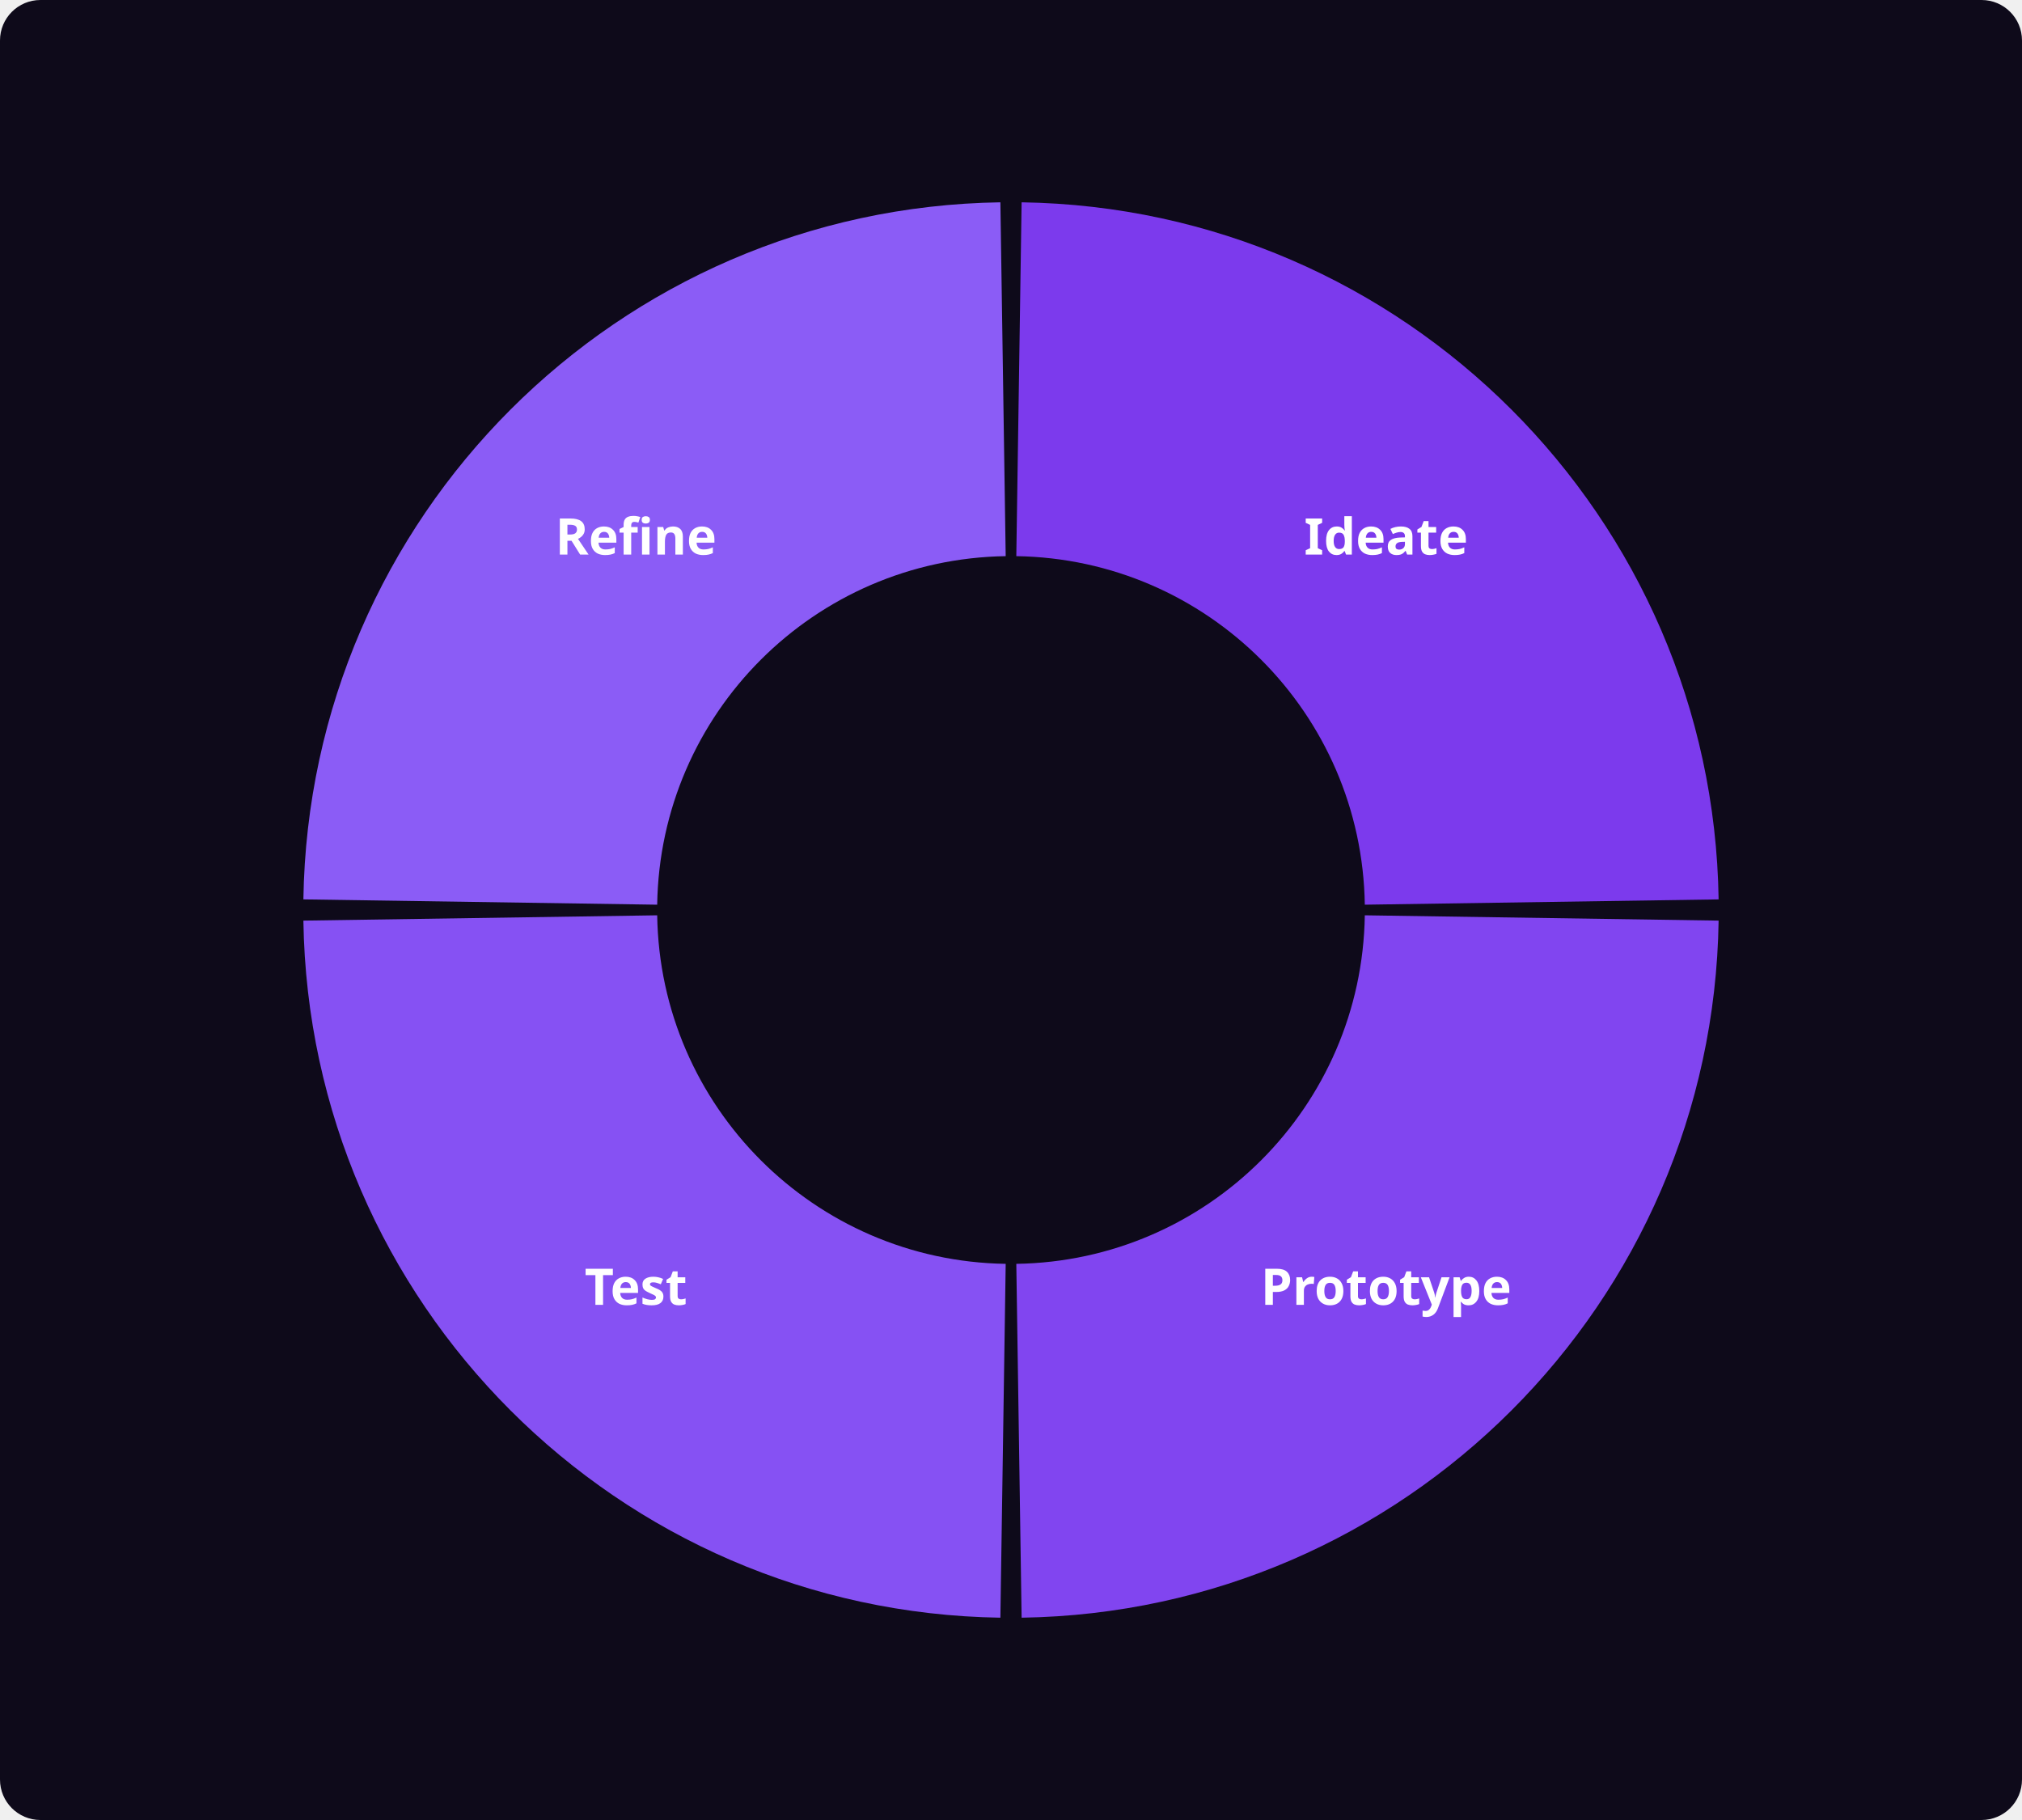
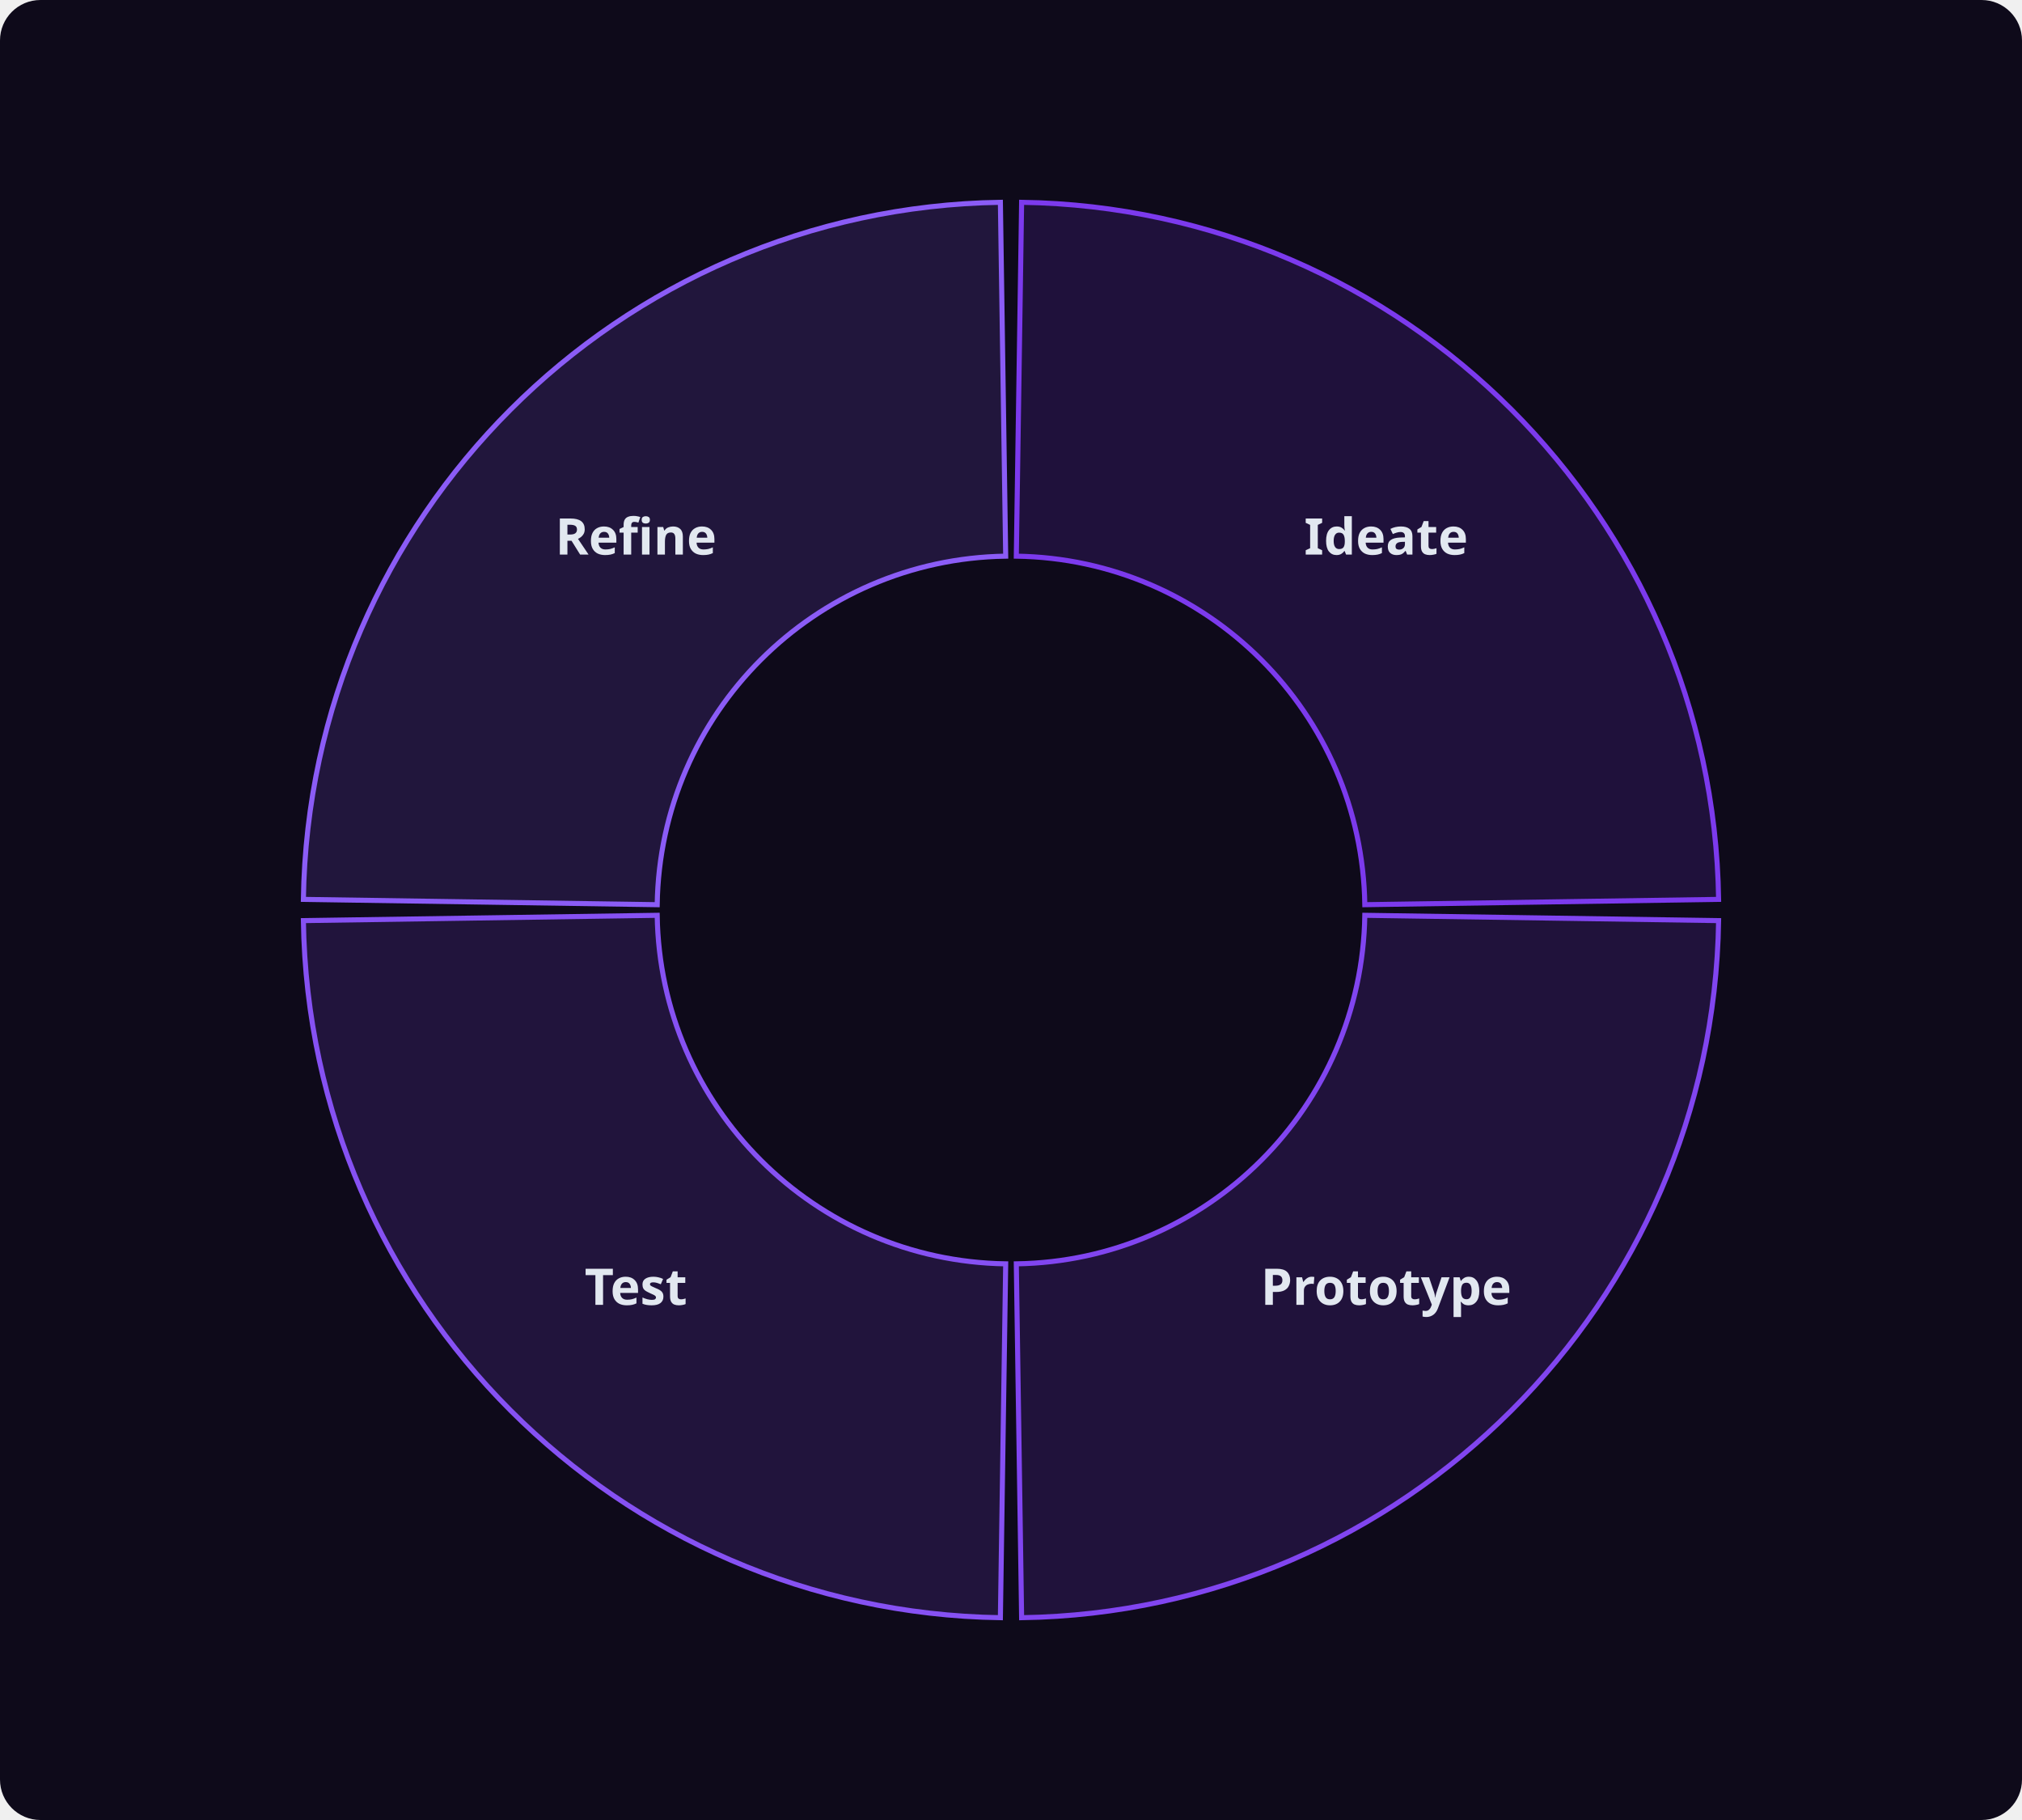
<svg xmlns="http://www.w3.org/2000/svg" data-mdart-scope="mdart-s7bdnjk" viewBox="0 0 400 360" style="width:100%;height:auto">
  <rect width="400" height="360" fill="#0e0a1a" rx="8" />
  <style>@keyframes mdart-s7bdnjk-mdart-enter{from{opacity:0}to{opacity:1}}@keyframes mdart-s7bdnjk-mdart-bar-grow{from{transform:matrix(0,0,0,1,0,0)}to{transform:matrix(1,0,0,1,0,0)}}@keyframes mdart-s7bdnjk-mdart-stroke-grow{from{stroke-dashoffset:1}to{stroke-dashoffset:0}}@keyframes mdart-s7bdnjk-mdart-marker-pop{from{opacity:0}to{opacity:1}}@keyframes mdart-s7bdnjk-mdart-loop{0%,100%{transform:scale(1.03)}18.1%{transform:scale(1)}94.4%{transform:scale(1)}}@keyframes mdart-s7bdnjk-mdart-bright-loop{0%,100%{filter:brightness(1.4) saturate(1.25) drop-shadow(0 0 6px rgba(255,255,255,.4))}18.1%{filter:brightness(1) saturate(1)}94.4%{filter:brightness(1) saturate(1)}}[data-mdart-scope="mdart-s7bdnjk"] .mdart-n0{transform-box:fill-box;transform-origin:50% 50%;animation:mdart-s7bdnjk-mdart-loop 9000ms ease-in-out 3876ms infinite,mdart-s7bdnjk-mdart-enter 576ms ease-out 0ms 1 both}[data-mdart-scope="mdart-s7bdnjk"] .mdart-n0 rect:not(.mdart-no-glow),[data-mdart-scope="mdart-s7bdnjk"] .mdart-n0 circle:not(.mdart-no-glow),[data-mdart-scope="mdart-s7bdnjk"] .mdart-n0 polygon:not(.mdart-no-glow),[data-mdart-scope="mdart-s7bdnjk"] .mdart-n0 ellipse:not(.mdart-no-glow){animation:mdart-s7bdnjk-mdart-bright-loop 9000ms ease-in-out 3876ms infinite}[data-mdart-scope="mdart-s7bdnjk"] .mdart-n0 .mdart-glow-text{animation:mdart-s7bdnjk-mdart-bright-loop 9000ms ease-in-out 3876ms infinite}[data-mdart-scope="mdart-s7bdnjk"] .mdart-n0 .mdart-glow-stroke{animation:mdart-s7bdnjk-mdart-bright-loop 9000ms ease-in-out 3876ms infinite}[data-mdart-scope="mdart-s7bdnjk"] .mdart-n0 .mdart-bar-grow{transform-box:fill-box;transform-origin:left center;animation:mdart-s7bdnjk-mdart-bar-grow 900ms ease-out 432ms 1 both}[data-mdart-scope="mdart-s7bdnjk"] .mdart-n0 .mdart-stroke-grow{stroke-dasharray:1;stroke-dashoffset:1;animation:mdart-s7bdnjk-mdart-stroke-grow 900ms ease-out 432ms 1 both}[data-mdart-scope="mdart-s7bdnjk"] .mdart-n0 .mdart-marker-pop{opacity:0;animation:mdart-s7bdnjk-mdart-marker-pop 180ms ease-out 1332ms 1 both}[data-mdart-scope="mdart-s7bdnjk"] .mdart-arr-n0{animation:mdart-s7bdnjk-mdart-enter 576ms ease-out 0ms 1 both}[data-mdart-scope="mdart-s7bdnjk"] .mdart-n1{transform-box:fill-box;transform-origin:50% 50%;animation:mdart-s7bdnjk-mdart-loop 9000ms ease-in-out 5676ms infinite,mdart-s7bdnjk-mdart-enter 576ms ease-out 800ms 1 both}[data-mdart-scope="mdart-s7bdnjk"] .mdart-n1 rect:not(.mdart-no-glow),[data-mdart-scope="mdart-s7bdnjk"] .mdart-n1 circle:not(.mdart-no-glow),[data-mdart-scope="mdart-s7bdnjk"] .mdart-n1 polygon:not(.mdart-no-glow),[data-mdart-scope="mdart-s7bdnjk"] .mdart-n1 ellipse:not(.mdart-no-glow){animation:mdart-s7bdnjk-mdart-bright-loop 9000ms ease-in-out 5676ms infinite}[data-mdart-scope="mdart-s7bdnjk"] .mdart-n1 .mdart-glow-text{animation:mdart-s7bdnjk-mdart-bright-loop 9000ms ease-in-out 5676ms infinite}[data-mdart-scope="mdart-s7bdnjk"] .mdart-n1 .mdart-glow-stroke{animation:mdart-s7bdnjk-mdart-bright-loop 9000ms ease-in-out 5676ms infinite}[data-mdart-scope="mdart-s7bdnjk"] .mdart-n1 .mdart-bar-grow{transform-box:fill-box;transform-origin:left center;animation:mdart-s7bdnjk-mdart-bar-grow 900ms ease-out 1232ms 1 both}[data-mdart-scope="mdart-s7bdnjk"] .mdart-n1 .mdart-stroke-grow{stroke-dasharray:1;stroke-dashoffset:1;animation:mdart-s7bdnjk-mdart-stroke-grow 900ms ease-out 1232ms 1 both}[data-mdart-scope="mdart-s7bdnjk"] .mdart-n1 .mdart-marker-pop{opacity:0;animation:mdart-s7bdnjk-mdart-marker-pop 180ms ease-out 2132ms 1 both}[data-mdart-scope="mdart-s7bdnjk"] .mdart-arr-n1{animation:mdart-s7bdnjk-mdart-enter 576ms ease-out 800ms 1 both}[data-mdart-scope="mdart-s7bdnjk"] .mdart-n2{transform-box:fill-box;transform-origin:50% 50%;animation:mdart-s7bdnjk-mdart-loop 9000ms ease-in-out 7476ms infinite,mdart-s7bdnjk-mdart-enter 576ms ease-out 1600ms 1 both}[data-mdart-scope="mdart-s7bdnjk"] .mdart-n2 rect:not(.mdart-no-glow),[data-mdart-scope="mdart-s7bdnjk"] .mdart-n2 circle:not(.mdart-no-glow),[data-mdart-scope="mdart-s7bdnjk"] .mdart-n2 polygon:not(.mdart-no-glow),[data-mdart-scope="mdart-s7bdnjk"] .mdart-n2 ellipse:not(.mdart-no-glow){animation:mdart-s7bdnjk-mdart-bright-loop 9000ms ease-in-out 7476ms infinite}[data-mdart-scope="mdart-s7bdnjk"] .mdart-n2 .mdart-glow-text{animation:mdart-s7bdnjk-mdart-bright-loop 9000ms ease-in-out 7476ms infinite}[data-mdart-scope="mdart-s7bdnjk"] .mdart-n2 .mdart-glow-stroke{animation:mdart-s7bdnjk-mdart-bright-loop 9000ms ease-in-out 7476ms infinite}[data-mdart-scope="mdart-s7bdnjk"] .mdart-n2 .mdart-bar-grow{transform-box:fill-box;transform-origin:left center;animation:mdart-s7bdnjk-mdart-bar-grow 900ms ease-out 2032ms 1 both}[data-mdart-scope="mdart-s7bdnjk"] .mdart-n2 .mdart-stroke-grow{stroke-dasharray:1;stroke-dashoffset:1;animation:mdart-s7bdnjk-mdart-stroke-grow 900ms ease-out 2032ms 1 both}[data-mdart-scope="mdart-s7bdnjk"] .mdart-n2 .mdart-marker-pop{opacity:0;animation:mdart-s7bdnjk-mdart-marker-pop 180ms ease-out 2932ms 1 both}[data-mdart-scope="mdart-s7bdnjk"] .mdart-arr-n2{animation:mdart-s7bdnjk-mdart-enter 576ms ease-out 1600ms 1 both}[data-mdart-scope="mdart-s7bdnjk"] .mdart-n3{transform-box:fill-box;transform-origin:50% 50%;animation:mdart-s7bdnjk-mdart-loop 9000ms ease-in-out 9276ms infinite,mdart-s7bdnjk-mdart-enter 576ms ease-out 2400ms 1 both}[data-mdart-scope="mdart-s7bdnjk"] .mdart-n3 rect:not(.mdart-no-glow),[data-mdart-scope="mdart-s7bdnjk"] .mdart-n3 circle:not(.mdart-no-glow),[data-mdart-scope="mdart-s7bdnjk"] .mdart-n3 polygon:not(.mdart-no-glow),[data-mdart-scope="mdart-s7bdnjk"] .mdart-n3 ellipse:not(.mdart-no-glow){animation:mdart-s7bdnjk-mdart-bright-loop 9000ms ease-in-out 9276ms infinite}[data-mdart-scope="mdart-s7bdnjk"] .mdart-n3 .mdart-glow-text{animation:mdart-s7bdnjk-mdart-bright-loop 9000ms ease-in-out 9276ms infinite}[data-mdart-scope="mdart-s7bdnjk"] .mdart-n3 .mdart-glow-stroke{animation:mdart-s7bdnjk-mdart-bright-loop 9000ms ease-in-out 9276ms infinite}[data-mdart-scope="mdart-s7bdnjk"] .mdart-n3 .mdart-bar-grow{transform-box:fill-box;transform-origin:left center;animation:mdart-s7bdnjk-mdart-bar-grow 900ms ease-out 2832ms 1 both}[data-mdart-scope="mdart-s7bdnjk"] .mdart-n3 .mdart-stroke-grow{stroke-dasharray:1;stroke-dashoffset:1;animation:mdart-s7bdnjk-mdart-stroke-grow 900ms ease-out 2832ms 1 both}[data-mdart-scope="mdart-s7bdnjk"] .mdart-n3 .mdart-marker-pop{opacity:0;animation:mdart-s7bdnjk-mdart-marker-pop 180ms ease-out 3732ms 1 both}[data-mdart-scope="mdart-s7bdnjk"] .mdart-arr-n3{animation:mdart-s7bdnjk-mdart-enter 576ms ease-out 2400ms 1 both}</style>
  <g class="mdart-n0">
-     <path d="M 201.05 110.008 L 202.1 40.016 A 140 140 0 0 1 339.984 177.9 L 269.992 178.95 A 70 70 0 0 0 201.05 110.008 Z" fill="#7c3aed" />
-     <text x="274.2" y="109.7" text-anchor="middle" font-size="10" fill="#ffffff" font-family="'Noto Sans', 'Noto Sans CJK', Inter, -apple-system, BlinkMacSystemFont, 'Segoe UI', Roboto, 'Helvetica Neue', Arial, sans-serif" font-weight="600">
+     <path d="M 201.05 110.008 L 202.1 40.016 A 140 140 0 0 1 339.984 177.9 L 269.992 178.95 A 70 70 0 0 0 201.05 110.008 Z" fill="#7c3aed28" stroke="#7c3aed" stroke-width="1" />
+     <text x="274.2" y="109.7" text-anchor="middle" font-size="10" fill="#e2e8f0" font-family="'Noto Sans', 'Noto Sans CJK', Inter, -apple-system, BlinkMacSystemFont, 'Segoe UI', Roboto, 'Helvetica Neue', Arial, sans-serif" font-weight="600">
      <tspan>Ideate</tspan>
    </text>
  </g>
  <g class="mdart-n1">
-     <path d="M 269.992 181.05 L 339.984 182.1 A 140 140 0 0 1 202.1 319.984 L 201.05 249.992 A 70 70 0 0 0 269.992 181.05 Z" fill="#8145f0" />
-     <text x="274.2" y="258.1" text-anchor="middle" font-size="10" fill="#ffffff" font-family="'Noto Sans', 'Noto Sans CJK', Inter, -apple-system, BlinkMacSystemFont, 'Segoe UI', Roboto, 'Helvetica Neue', Arial, sans-serif" font-weight="600">
+     <path d="M 269.992 181.05 L 339.984 182.1 A 140 140 0 0 1 202.1 319.984 L 201.05 249.992 A 70 70 0 0 0 269.992 181.05 Z" fill="#8145f028" stroke="#8145f0" stroke-width="1" />
+     <text x="274.2" y="258.1" text-anchor="middle" font-size="10" fill="#e2e8f0" font-family="'Noto Sans', 'Noto Sans CJK', Inter, -apple-system, BlinkMacSystemFont, 'Segoe UI', Roboto, 'Helvetica Neue', Arial, sans-serif" font-weight="600">
      <tspan>Prototype</tspan>
    </text>
  </g>
  <g class="mdart-n2">
-     <path d="M 198.95 249.992 L 197.9 319.984 A 140 140 0 0 1 60.016 182.1 L 130.008 181.05 A 70 70 0 0 0 198.95 249.992 Z" fill="#8651f3" />
-     <text x="125.8" y="258.1" text-anchor="middle" font-size="10" fill="#ffffff" font-family="'Noto Sans', 'Noto Sans CJK', Inter, -apple-system, BlinkMacSystemFont, 'Segoe UI', Roboto, 'Helvetica Neue', Arial, sans-serif" font-weight="600">
+     <path d="M 198.95 249.992 L 197.9 319.984 A 140 140 0 0 1 60.016 182.1 L 130.008 181.05 A 70 70 0 0 0 198.95 249.992 Z" fill="#8651f328" stroke="#8651f3" stroke-width="1" />
+     <text x="125.8" y="258.1" text-anchor="middle" font-size="10" fill="#e2e8f0" font-family="'Noto Sans', 'Noto Sans CJK', Inter, -apple-system, BlinkMacSystemFont, 'Segoe UI', Roboto, 'Helvetica Neue', Arial, sans-serif" font-weight="600">
      <tspan>Test</tspan>
    </text>
  </g>
  <g class="mdart-n3">
-     <path d="M 130.008 178.95 L 60.016 177.9 A 140 140 0 0 1 197.9 40.016 L 198.95 110.008 A 70 70 0 0 0 130.008 178.95 Z" fill="#8b5cf6" />
-     <text x="125.8" y="109.7" text-anchor="middle" font-size="10" fill="#ffffff" font-family="'Noto Sans', 'Noto Sans CJK', Inter, -apple-system, BlinkMacSystemFont, 'Segoe UI', Roboto, 'Helvetica Neue', Arial, sans-serif" font-weight="600">
+     <path d="M 130.008 178.95 L 60.016 177.9 A 140 140 0 0 1 197.9 40.016 L 198.95 110.008 A 70 70 0 0 0 130.008 178.95 Z" fill="#8b5cf628" stroke="#8b5cf6" stroke-width="1" />
+     <text x="125.8" y="109.7" text-anchor="middle" font-size="10" fill="#e2e8f0" font-family="'Noto Sans', 'Noto Sans CJK', Inter, -apple-system, BlinkMacSystemFont, 'Segoe UI', Roboto, 'Helvetica Neue', Arial, sans-serif" font-weight="600">
      <tspan>Refine</tspan>
    </text>
  </g>
</svg>
